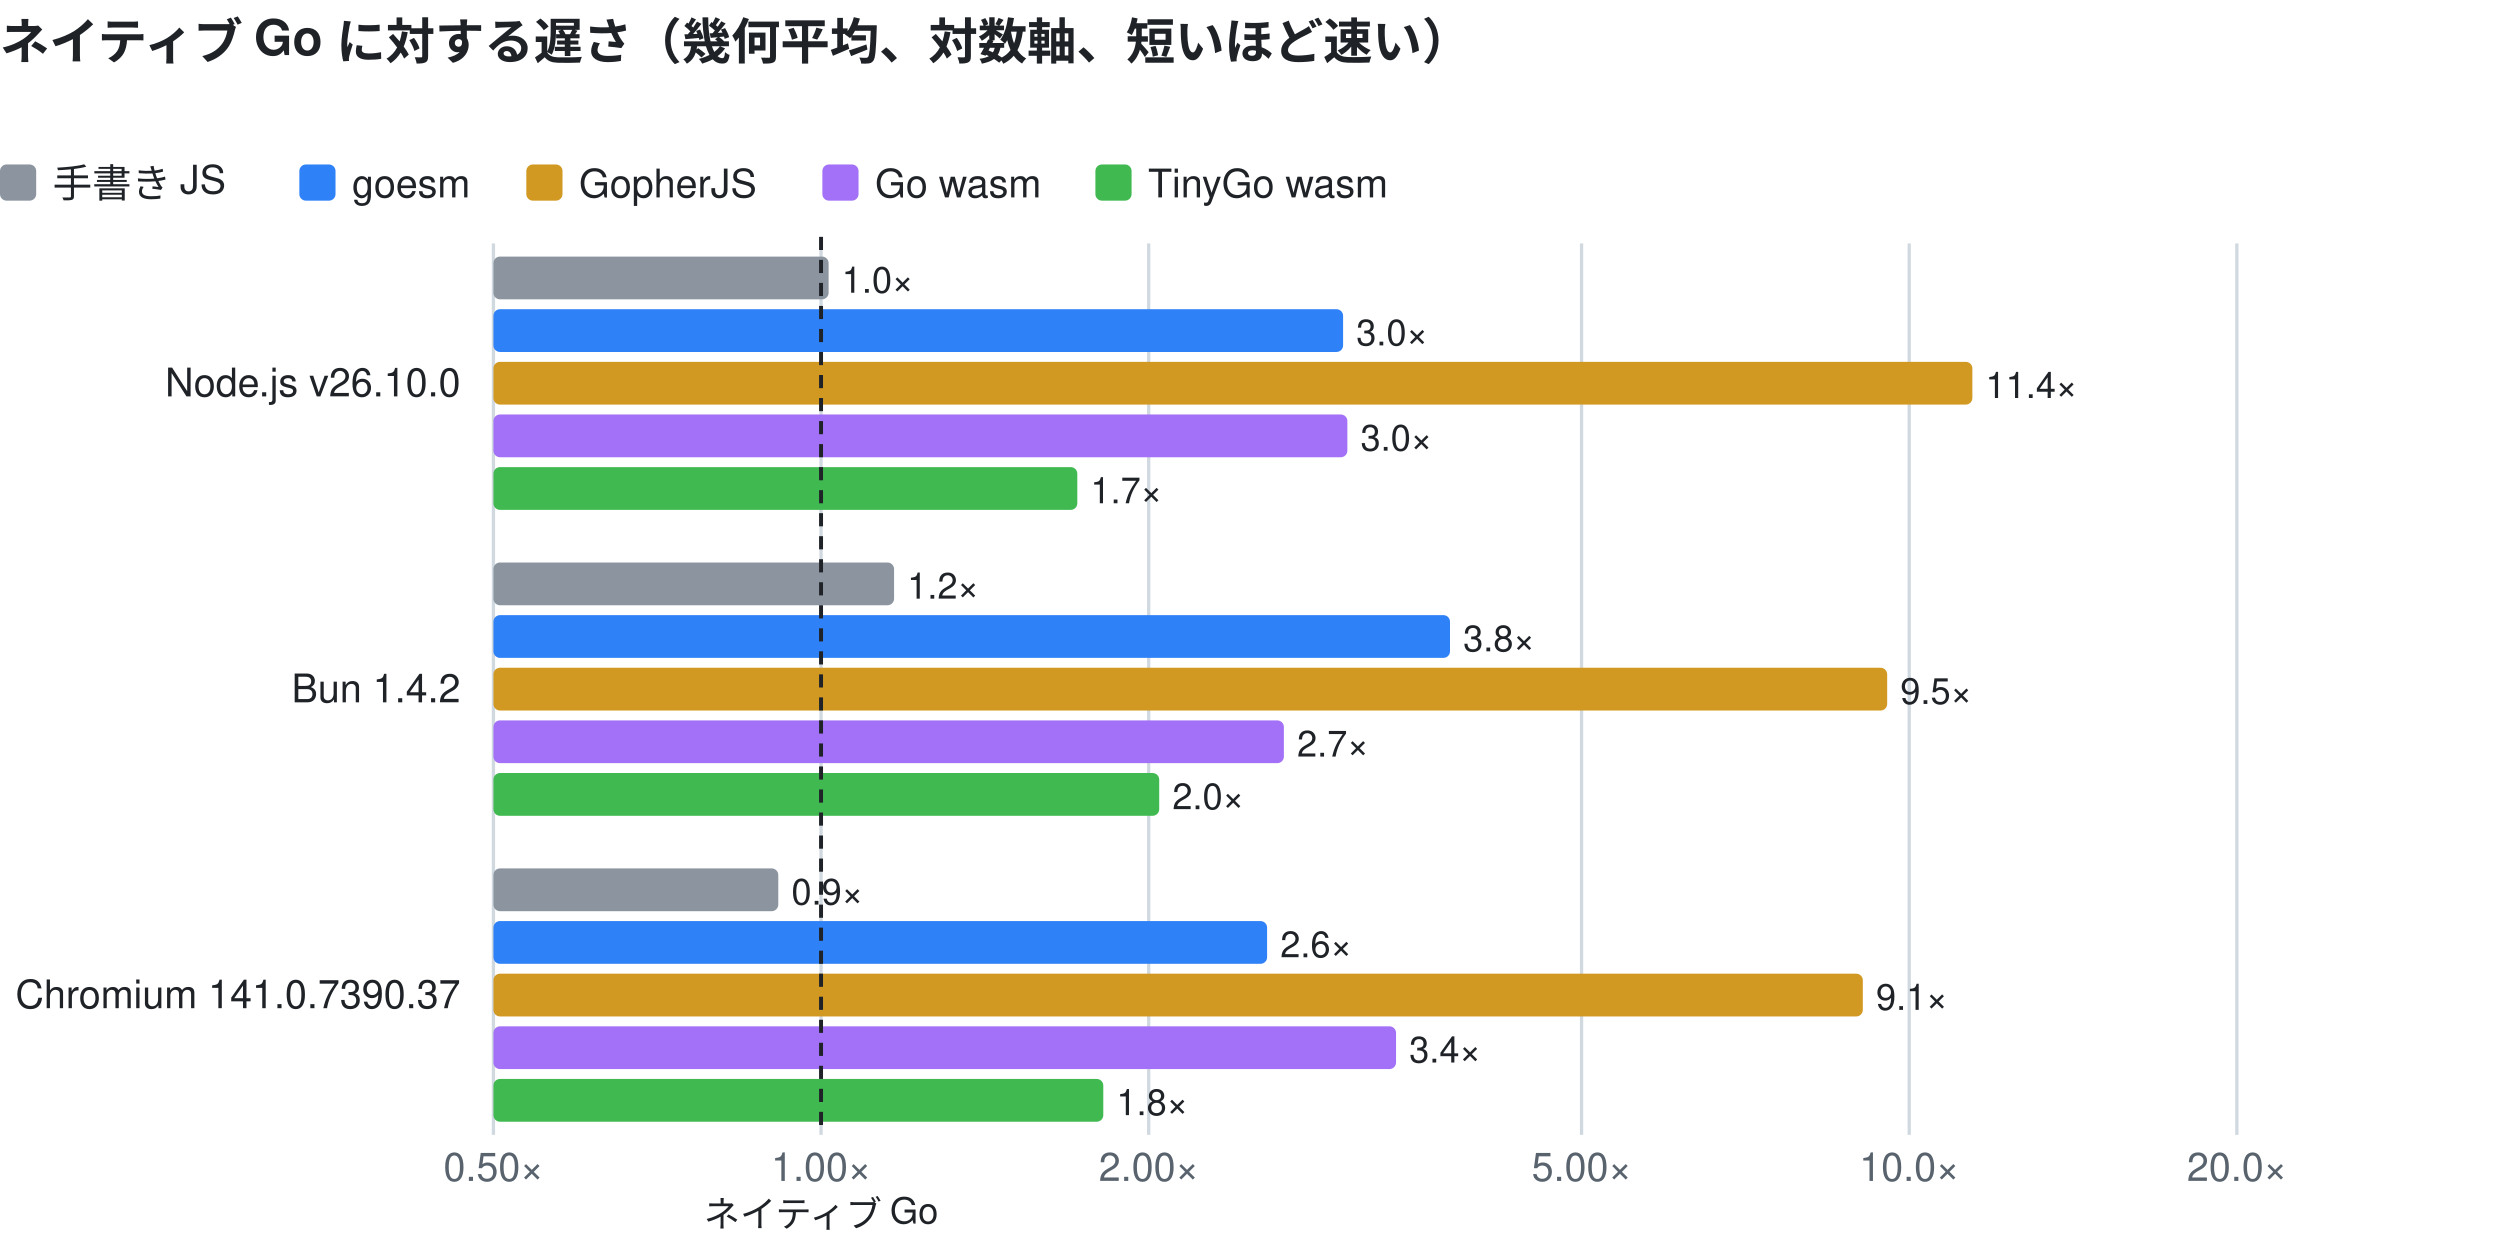
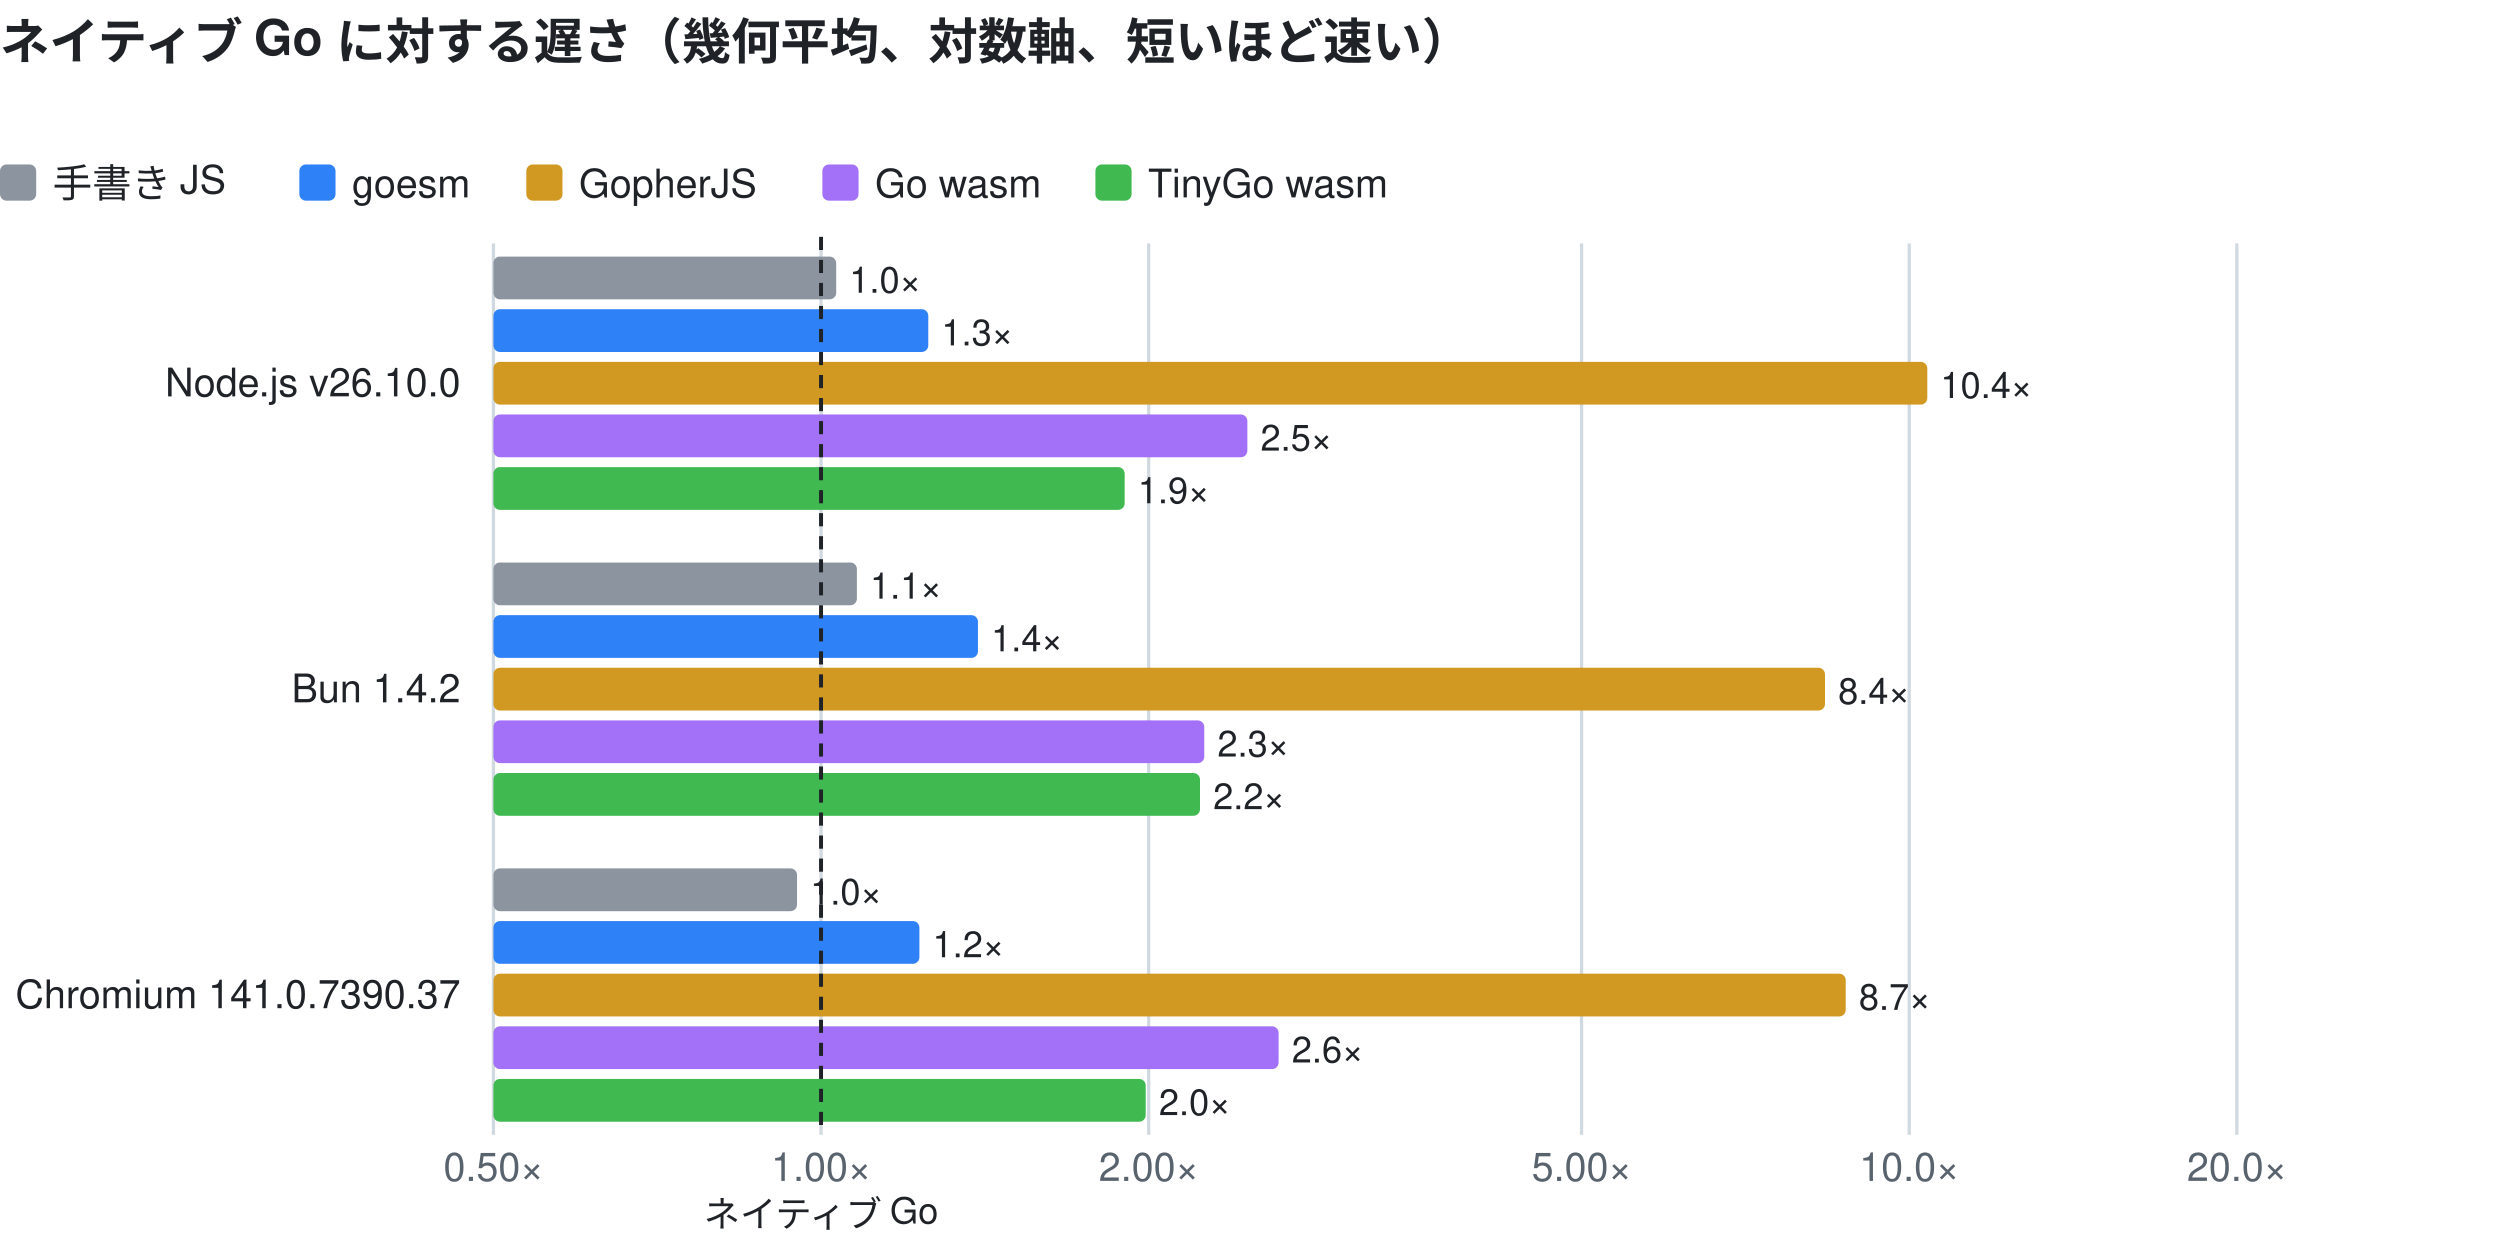
<svg xmlns="http://www.w3.org/2000/svg" width="760" height="377" viewBox="0 0 760 377" font-family="-apple-system, 'Segoe UI', Helvetica, Arial, 'Hiragino Sans', 'Noto Sans CJK JP', 'Yu Gothic', sans-serif" font-size="12">
  <style>.t{fill:#1f2328}.m{fill:#59636e}.g{stroke:#d1d9e0}.r{stroke:#1f2328}@media (prefers-color-scheme:dark){.t{fill:#f0f6fc}.m{fill:#9198a1}.g{stroke:#3d444d}.r{stroke:#f0f6fc}}</style>
  <text class="t" x="0" y="18" font-size="15" font-weight="600">ネイティブ Go に対する遅さ（幾何平均、対数軸、短いほど速い）</text>
  <rect x="0" y="50" width="11" height="11" rx="2" fill="#8c959f" />
  <text class="t" x="16" y="60">手書き JS</text>
  <rect x="91" y="50" width="11" height="11" rx="2" fill="#2f81f7" />
  <text class="t" x="107" y="60">goesm</text>
  <rect x="160" y="50" width="11" height="11" rx="2" fill="#d29922" />
  <text class="t" x="176" y="60">GopherJS</text>
  <rect x="250" y="50" width="11" height="11" rx="2" fill="#a371f7" />
  <text class="t" x="266" y="60">Go wasm</text>
  <rect x="333" y="50" width="11" height="11" rx="2" fill="#3fb950" />
  <text class="t" x="349" y="60">TinyGo wasm</text>
  <line class="g" x1="150.0" y1="74" x2="150.0" y2="345" />
  <text class="m" x="150.0" y="359" text-anchor="middle">0.50×</text>
  <line class="g" x1="249.6" y1="74" x2="249.6" y2="345" />
  <text class="m" x="249.6" y="359" text-anchor="middle">1.00×</text>
  <line class="g" x1="349.2" y1="74" x2="349.2" y2="345" />
  <text class="m" x="349.2" y="359" text-anchor="middle">2.00×</text>
  <line class="g" x1="480.8" y1="74" x2="480.8" y2="345" />
  <text class="m" x="480.8" y="359" text-anchor="middle">5.00×</text>
  <line class="g" x1="580.4" y1="74" x2="580.4" y2="345" />
  <text class="m" x="580.4" y="359" text-anchor="middle">10.0×</text>
  <line class="g" x1="680.0" y1="74" x2="680.0" y2="345" />
  <text class="m" x="680.0" y="359" text-anchor="middle">20.0×</text>
  <text class="t" x="140" y="120.5" text-anchor="end">Node.js v26.10.0</text>
-   <rect x="150" y="78" width="101.9" height="13" rx="2" fill="#8c959f" />
-   <text class="t" x="255.9" y="89" font-size="11">1.0×</text>
-   <rect x="150" y="94" width="258.3" height="13" rx="2" fill="#2f81f7" />
-   <text class="t" x="412.3" y="105" font-size="11">3.0×</text>
-   <rect x="150" y="110" width="449.6" height="13" rx="2" fill="#d29922" />
-   <text class="t" x="603.6" y="121" font-size="11">11.4×</text>
-   <rect x="150" y="126" width="259.6" height="13" rx="2" fill="#a371f7" />
-   <text class="t" x="413.6" y="137" font-size="11">3.0×</text>
-   <rect x="150" y="142" width="177.5" height="13" rx="2" fill="#3fb950" />
-   <text class="t" x="331.5" y="153" font-size="11">1.7×</text>
+   <rect x="150" y="78" width="104.2" height="13" rx="2" fill="#8c959f" />
+   <text class="t" x="258.2" y="89" font-size="11">1.0×</text>
+   <rect x="150" y="94" width="132.2" height="13" rx="2" fill="#2f81f7" />
+   <text class="t" x="286.2" y="105" font-size="11">1.3×</text>
+   <rect x="150" y="110" width="435.9" height="13" rx="2" fill="#d29922" />
+   <text class="t" x="589.9" y="121" font-size="11">10.4×</text>
+   <rect x="150" y="126" width="229.2" height="13" rx="2" fill="#a371f7" />
+   <text class="t" x="383.2" y="137" font-size="11">2.5×</text>
+   <rect x="150" y="142" width="191.9" height="13" rx="2" fill="#3fb950" />
+   <text class="t" x="345.9" y="153" font-size="11">1.9×</text>
  <text class="t" x="140" y="213.5" text-anchor="end">Bun 1.4.2</text>
-   <rect x="150" y="171" width="121.8" height="13" rx="2" fill="#8c959f" />
-   <text class="t" x="275.8" y="182" font-size="11">1.2×</text>
-   <rect x="150" y="187" width="290.8" height="13" rx="2" fill="#2f81f7" />
-   <text class="t" x="444.8" y="198" font-size="11">3.8×</text>
-   <rect x="150" y="203" width="423.7" height="13" rx="2" fill="#d29922" />
-   <text class="t" x="577.7" y="214" font-size="11">9.5×</text>
-   <rect x="150" y="219" width="240.3" height="13" rx="2" fill="#a371f7" />
-   <text class="t" x="394.3" y="230" font-size="11">2.7×</text>
-   <rect x="150" y="235" width="202.4" height="13" rx="2" fill="#3fb950" />
-   <text class="t" x="356.4" y="246" font-size="11">2.0×</text>
+   <rect x="150" y="171" width="110.5" height="13" rx="2" fill="#8c959f" />
+   <text class="t" x="264.5" y="182" font-size="11">1.1×</text>
+   <rect x="150" y="187" width="147.3" height="13" rx="2" fill="#2f81f7" />
+   <text class="t" x="301.3" y="198" font-size="11">1.4×</text>
+   <rect x="150" y="203" width="404.8" height="13" rx="2" fill="#d29922" />
+   <text class="t" x="558.8" y="214" font-size="11">8.4×</text>
+   <rect x="150" y="219" width="216.1" height="13" rx="2" fill="#a371f7" />
+   <text class="t" x="370.1" y="230" font-size="11">2.3×</text>
+   <rect x="150" y="235" width="214.8" height="13" rx="2" fill="#3fb950" />
+   <text class="t" x="368.8" y="246" font-size="11">2.2×</text>
  <text class="t" x="140" y="306.5" text-anchor="end">Chromium 141.0.7390.37</text>
-   <rect x="150" y="264" width="86.6" height="13" rx="2" fill="#8c959f" />
-   <text class="t" x="240.6" y="275" font-size="11">0.9×</text>
-   <rect x="150" y="280" width="235.2" height="13" rx="2" fill="#2f81f7" />
-   <text class="t" x="389.2" y="291" font-size="11">2.6×</text>
-   <rect x="150" y="296" width="416.3" height="13" rx="2" fill="#d29922" />
-   <text class="t" x="570.3" y="307" font-size="11">9.1×</text>
-   <rect x="150" y="312" width="274.4" height="13" rx="2" fill="#a371f7" />
-   <text class="t" x="428.4" y="323" font-size="11">3.4×</text>
-   <rect x="150" y="328" width="185.4" height="13" rx="2" fill="#3fb950" />
-   <text class="t" x="339.4" y="339" font-size="11">1.8×</text>
+   <rect x="150" y="264" width="92.3" height="13" rx="2" fill="#8c959f" />
+   <text class="t" x="246.3" y="275" font-size="11">1.0×</text>
+   <rect x="150" y="280" width="129.5" height="13" rx="2" fill="#2f81f7" />
+   <text class="t" x="283.5" y="291" font-size="11">1.2×</text>
+   <rect x="150" y="296" width="411.1" height="13" rx="2" fill="#d29922" />
+   <text class="t" x="565.1" y="307" font-size="11">8.7×</text>
+   <rect x="150" y="312" width="238.7" height="13" rx="2" fill="#a371f7" />
+   <text class="t" x="392.7" y="323" font-size="11">2.6×</text>
+   <rect x="150" y="328" width="198.3" height="13" rx="2" fill="#3fb950" />
+   <text class="t" x="352.3" y="339" font-size="11">2.0×</text>
  <line class="r" x1="249.6" y1="72" x2="249.6" y2="345" stroke-dasharray="4 3" stroke-width="1.2" />
  <text class="t" x="249.6" y="373" text-anchor="middle" font-size="11">ネイティブ Go</text>
</svg>
